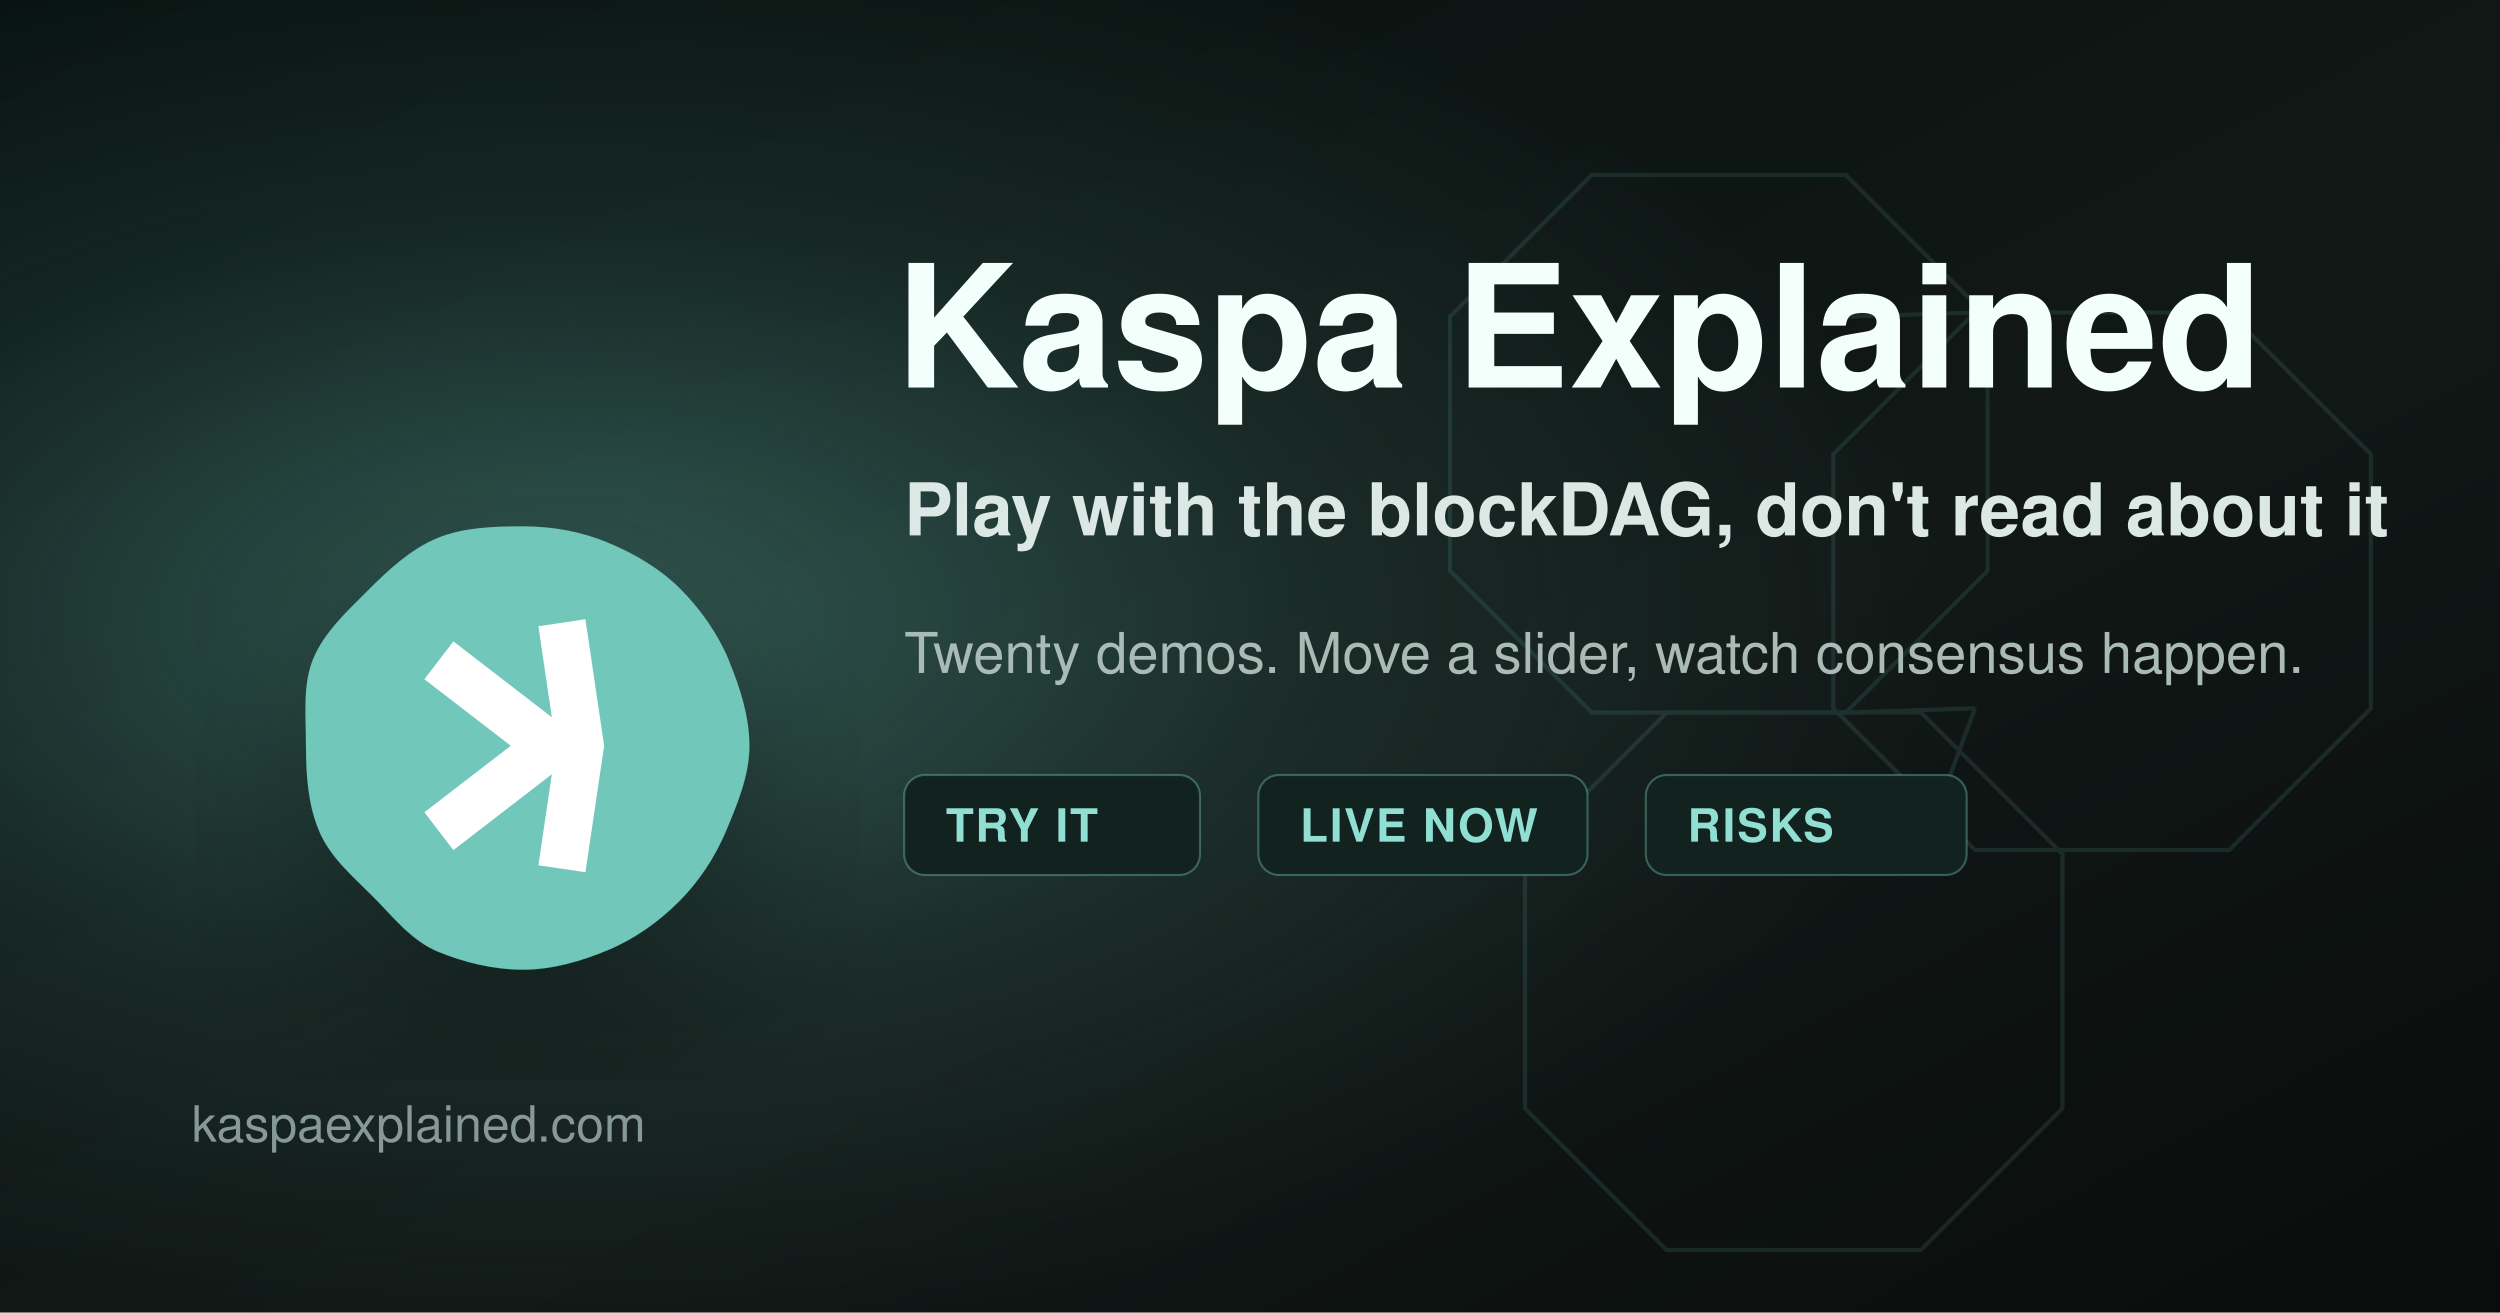
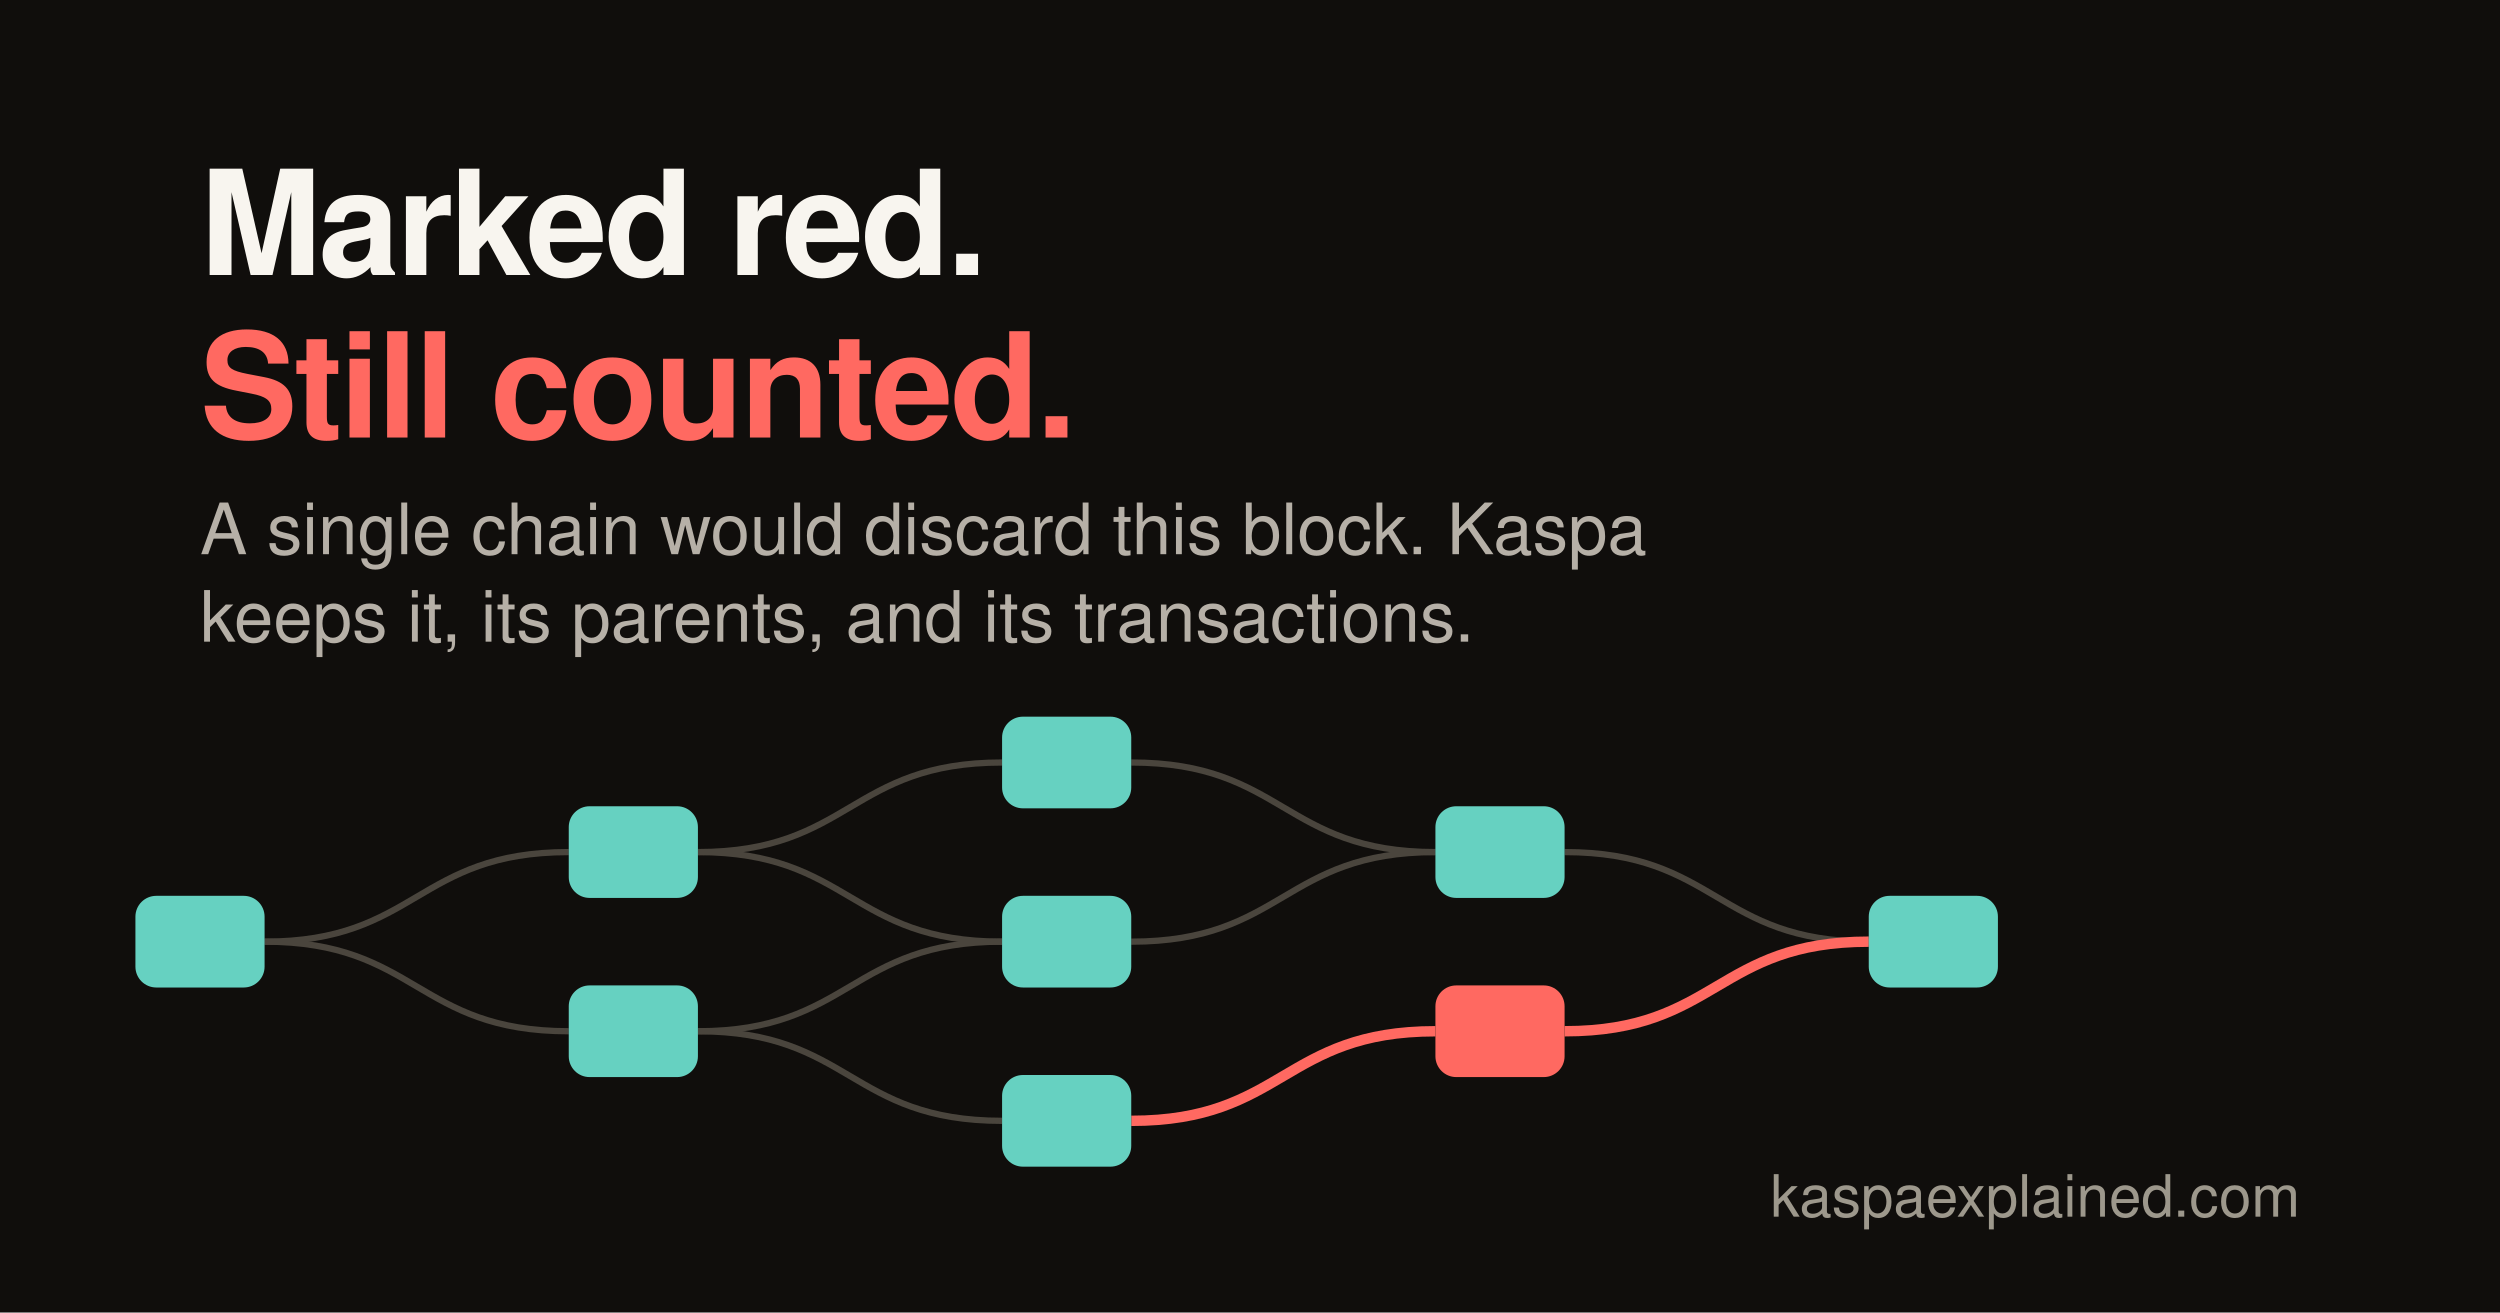
- <svg xmlns="http://www.w3.org/2000/svg" width="1200" height="630" viewBox="0 0 1200 630" role="img" aria-label="Kaspa Explained social preview image">
-   <defs>
-     <linearGradient id="bg" x1="0" y1="0" x2="1" y2="1">
-       <stop offset="0" stop-color="#07110f" />
-       <stop offset=".58" stop-color="#111816" />
-       <stop offset="1" stop-color="#090d0c" />
-     </linearGradient>
-     <radialGradient id="glow" cx="23%" cy="47%" r="55%">
-       <stop offset="0" stop-color="#76d8ca" stop-opacity=".35" />
-       <stop offset=".55" stop-color="#76d8ca" stop-opacity=".10" />
-       <stop offset="1" stop-color="#76d8ca" stop-opacity="0" />
-     </radialGradient>
-     <filter id="shadow" x="-25%" y="-25%" width="150%" height="150%">
-       <feDropShadow dx="0" dy="20" stdDeviation="24" flood-color="#000000" flood-opacity=".34" />
-     </filter>
-   </defs>
-   <rect width="1200" height="630" fill="url(#bg)" />
-   <rect width="1200" height="630" fill="url(#glow)" />
-   <g opacity=".12" fill="none" stroke="#78d7ca" stroke-width="2">
-     <path d="M764 84h122l68 68v122l-68 68H764l-68-68V152z" />
-     <path d="M948 150h122l68 68v122l-68 68H948l-68-68V218z" />
-     <path d="M800 342h122l68 68v122l-68 68H800l-68-68V410z" />
-     <path d="M886 152l62-2M886 342l62-2M922 410l26-70" />
+ <svg xmlns="http://www.w3.org/2000/svg" width="1200" height="630" viewBox="0 0 1200 630" role="img" aria-label="A blockDAG with one block marked red. The red block keeps its place, its parents and its transactions.">
+   <rect width="1200" height="630" fill="#100e0c" />
+   <g stroke="#4a453d" stroke-width="3" fill="none">
+     <path d="M127 452 C200 452 200 409 273 409" />
+     <path d="M127 452 C200 452 200 495 273 495" />
+     <path d="M335 409 C408 409 408 366 481 366" />
+     <path d="M335 409 C408 409 408 452 481 452" />
+     <path d="M335 495 C408 495 408 452 481 452" />
+     <path d="M335 495 C408 495 408 538 481 538" />
+     <path d="M543 366 C616 366 616 409 689 409" />
+     <path d="M543 452 C616 452 616 409 689 409" />
+     <path d="M751 409 C824 409 824 452 897 452" />
  </g>
-   <g transform="translate(66 172) scale(1.9)" filter="url(#shadow)">
-     <circle cx="98.52" cy="98.43" r="41.03" fill="#fff" />
-     <path fill="#6fc7ba" d="m149.42,76.34c-2.8-6.76-7.22-13.03-12.32-18.12-5.08-5.1-11.61-8.91-18.38-11.71-6.51-2.71-13.78-4.07-21.28-4.07s-15.21.27-21.72,2.98c-6.76,2.8-12.42,8.12-17.51,13.22-5.1,5.1-11.02,10.51-13.82,17.26-2.71,6.53-1.83,14.48-1.83,21.99s.55,14.85,3.26,21.38c2.8,6.76,8.52,11.54,13.6,16.64,5.1,5.1,9.71,11.18,16.47,13.98,6.53,2.71,14.04,4.55,21.54,4.55s14.87-2.22,21.4-4.94c6.75-2.8,12.86-7.18,17.96-12.27,5.1-5.1,9.19-11.32,12.01-18.08,2.7-6.51,5.79-13.76,5.79-21.26s-2.48-15-5.19-21.53Zm-36.26,53.49l-11.88-1.75,3.39-23-24.87,19.16-7.32-9.56,21.82-16.8-21.82-16.81,7.32-9.56,24.87,19.16-3.39-22.99,11.88-1.77,4.73,31.98-4.73,31.96Z" />
+   <g stroke="#ff6961" stroke-width="5" fill="none">
+     <path d="M543 538 C616 538 616 495 689 495" />
+     <path d="M751 495 C824 495 824 452 897 452" />
  </g>
+   <rect x="65" y="430" width="62" height="44" rx="10" fill="#66d1c1" />
+   <rect x="273" y="387" width="62" height="44" rx="10" fill="#66d1c1" />
+   <rect x="273" y="473" width="62" height="44" rx="10" fill="#66d1c1" />
+   <rect x="481" y="344" width="62" height="44" rx="10" fill="#66d1c1" />
+   <rect x="481" y="430" width="62" height="44" rx="10" fill="#66d1c1" />
+   <rect x="481" y="516" width="62" height="44" rx="10" fill="#66d1c1" />
+   <rect x="689" y="387" width="62" height="44" rx="10" fill="#66d1c1" />
+   <rect x="689" y="473" width="62" height="44" rx="10" fill="#ff6961" />
+   <rect x="897" y="430" width="62" height="44" rx="10" fill="#66d1c1" />
  <g font-family="Aptos, Segoe UI, Helvetica, Arial, sans-serif">
-     <text x="430" y="186" fill="#f3fffb" font-size="82" font-weight="850">Kaspa Explained</text>
-     <text x="434" y="257" fill="#dbe8e4" font-size="35" font-weight="650">Play with the blockDAG, don't read about it</text>
-     <text x="434" y="323" fill="#aabbb6" font-size="27">Twenty demos. Move a slider, watch consensus happen.</text>
-     <g transform="translate(434 404)" font-size="22" font-weight="800" letter-spacing=".04em">
-       <rect x="0" y="-32" width="142" height="48" rx="10" fill="#12231f" stroke="#7bd7c8" stroke-opacity=".36" />
-       <text x="20" y="0" fill="#91dfd2">TRY IT</text>
-       <rect x="170" y="-32" width="158" height="48" rx="10" fill="#12231f" stroke="#7bd7c8" stroke-opacity=".36" />
-       <text x="190" y="0" fill="#91dfd2">LIVE NOW</text>
-       <rect x="356" y="-32" width="154" height="48" rx="10" fill="#12231f" stroke="#7bd7c8" stroke-opacity=".36" />
-       <text x="376" y="0" fill="#91dfd2">RISKS</text>
-     </g>
-     <text x="92" y="548" fill="#879995" font-size="24">kaspaexplained.com</text>
+     <text x="96" y="132" fill="#f8f5ef" font-size="70" font-weight="800" letter-spacing="-.02em">Marked red.</text>
+     <text x="96" y="210" fill="#ff6961" font-size="70" font-weight="800" letter-spacing="-.02em">Still counted.</text>
+     <text x="96" y="266" fill="#b6b0a7" font-size="34" font-weight="500">A single chain would discard this block. Kaspa</text>
+     <text x="96" y="308" fill="#b6b0a7" font-size="34" font-weight="500">keeps it, its parents, and its transactions.</text>
+     <text x="1104" y="584" fill="#9d988c" font-size="28" text-anchor="end">kaspaexplained.com</text>
  </g>
</svg>
